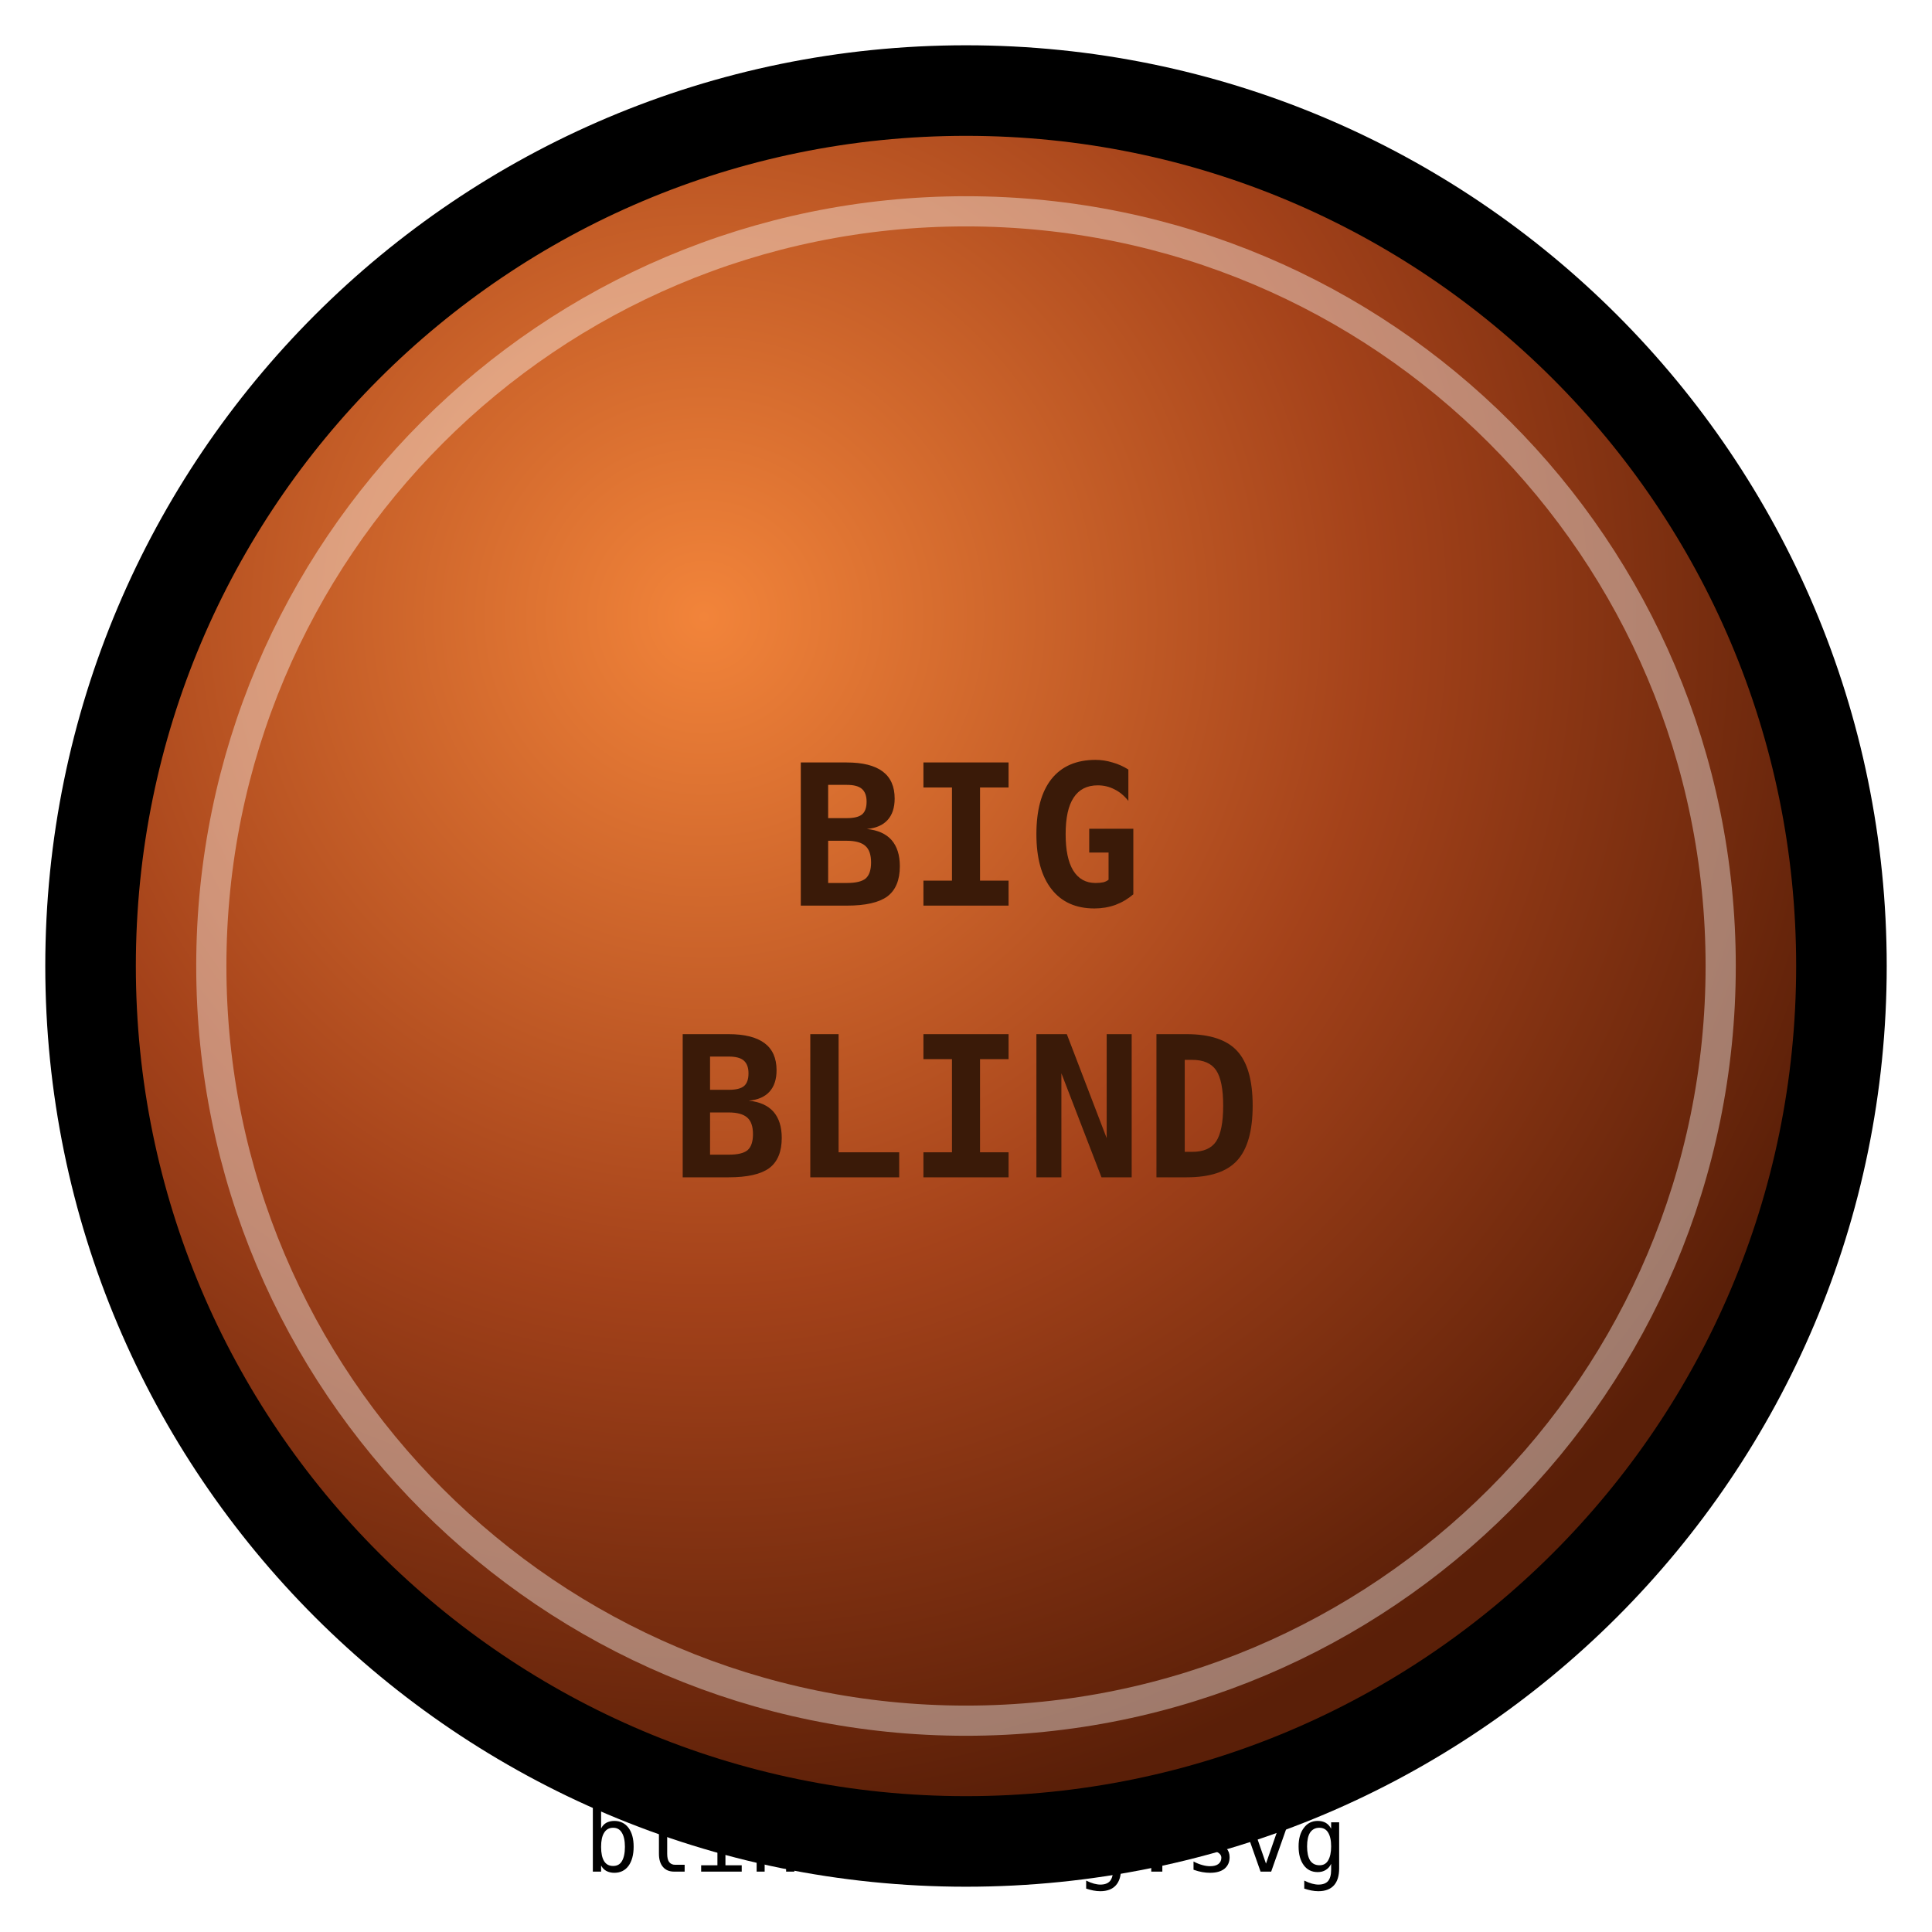
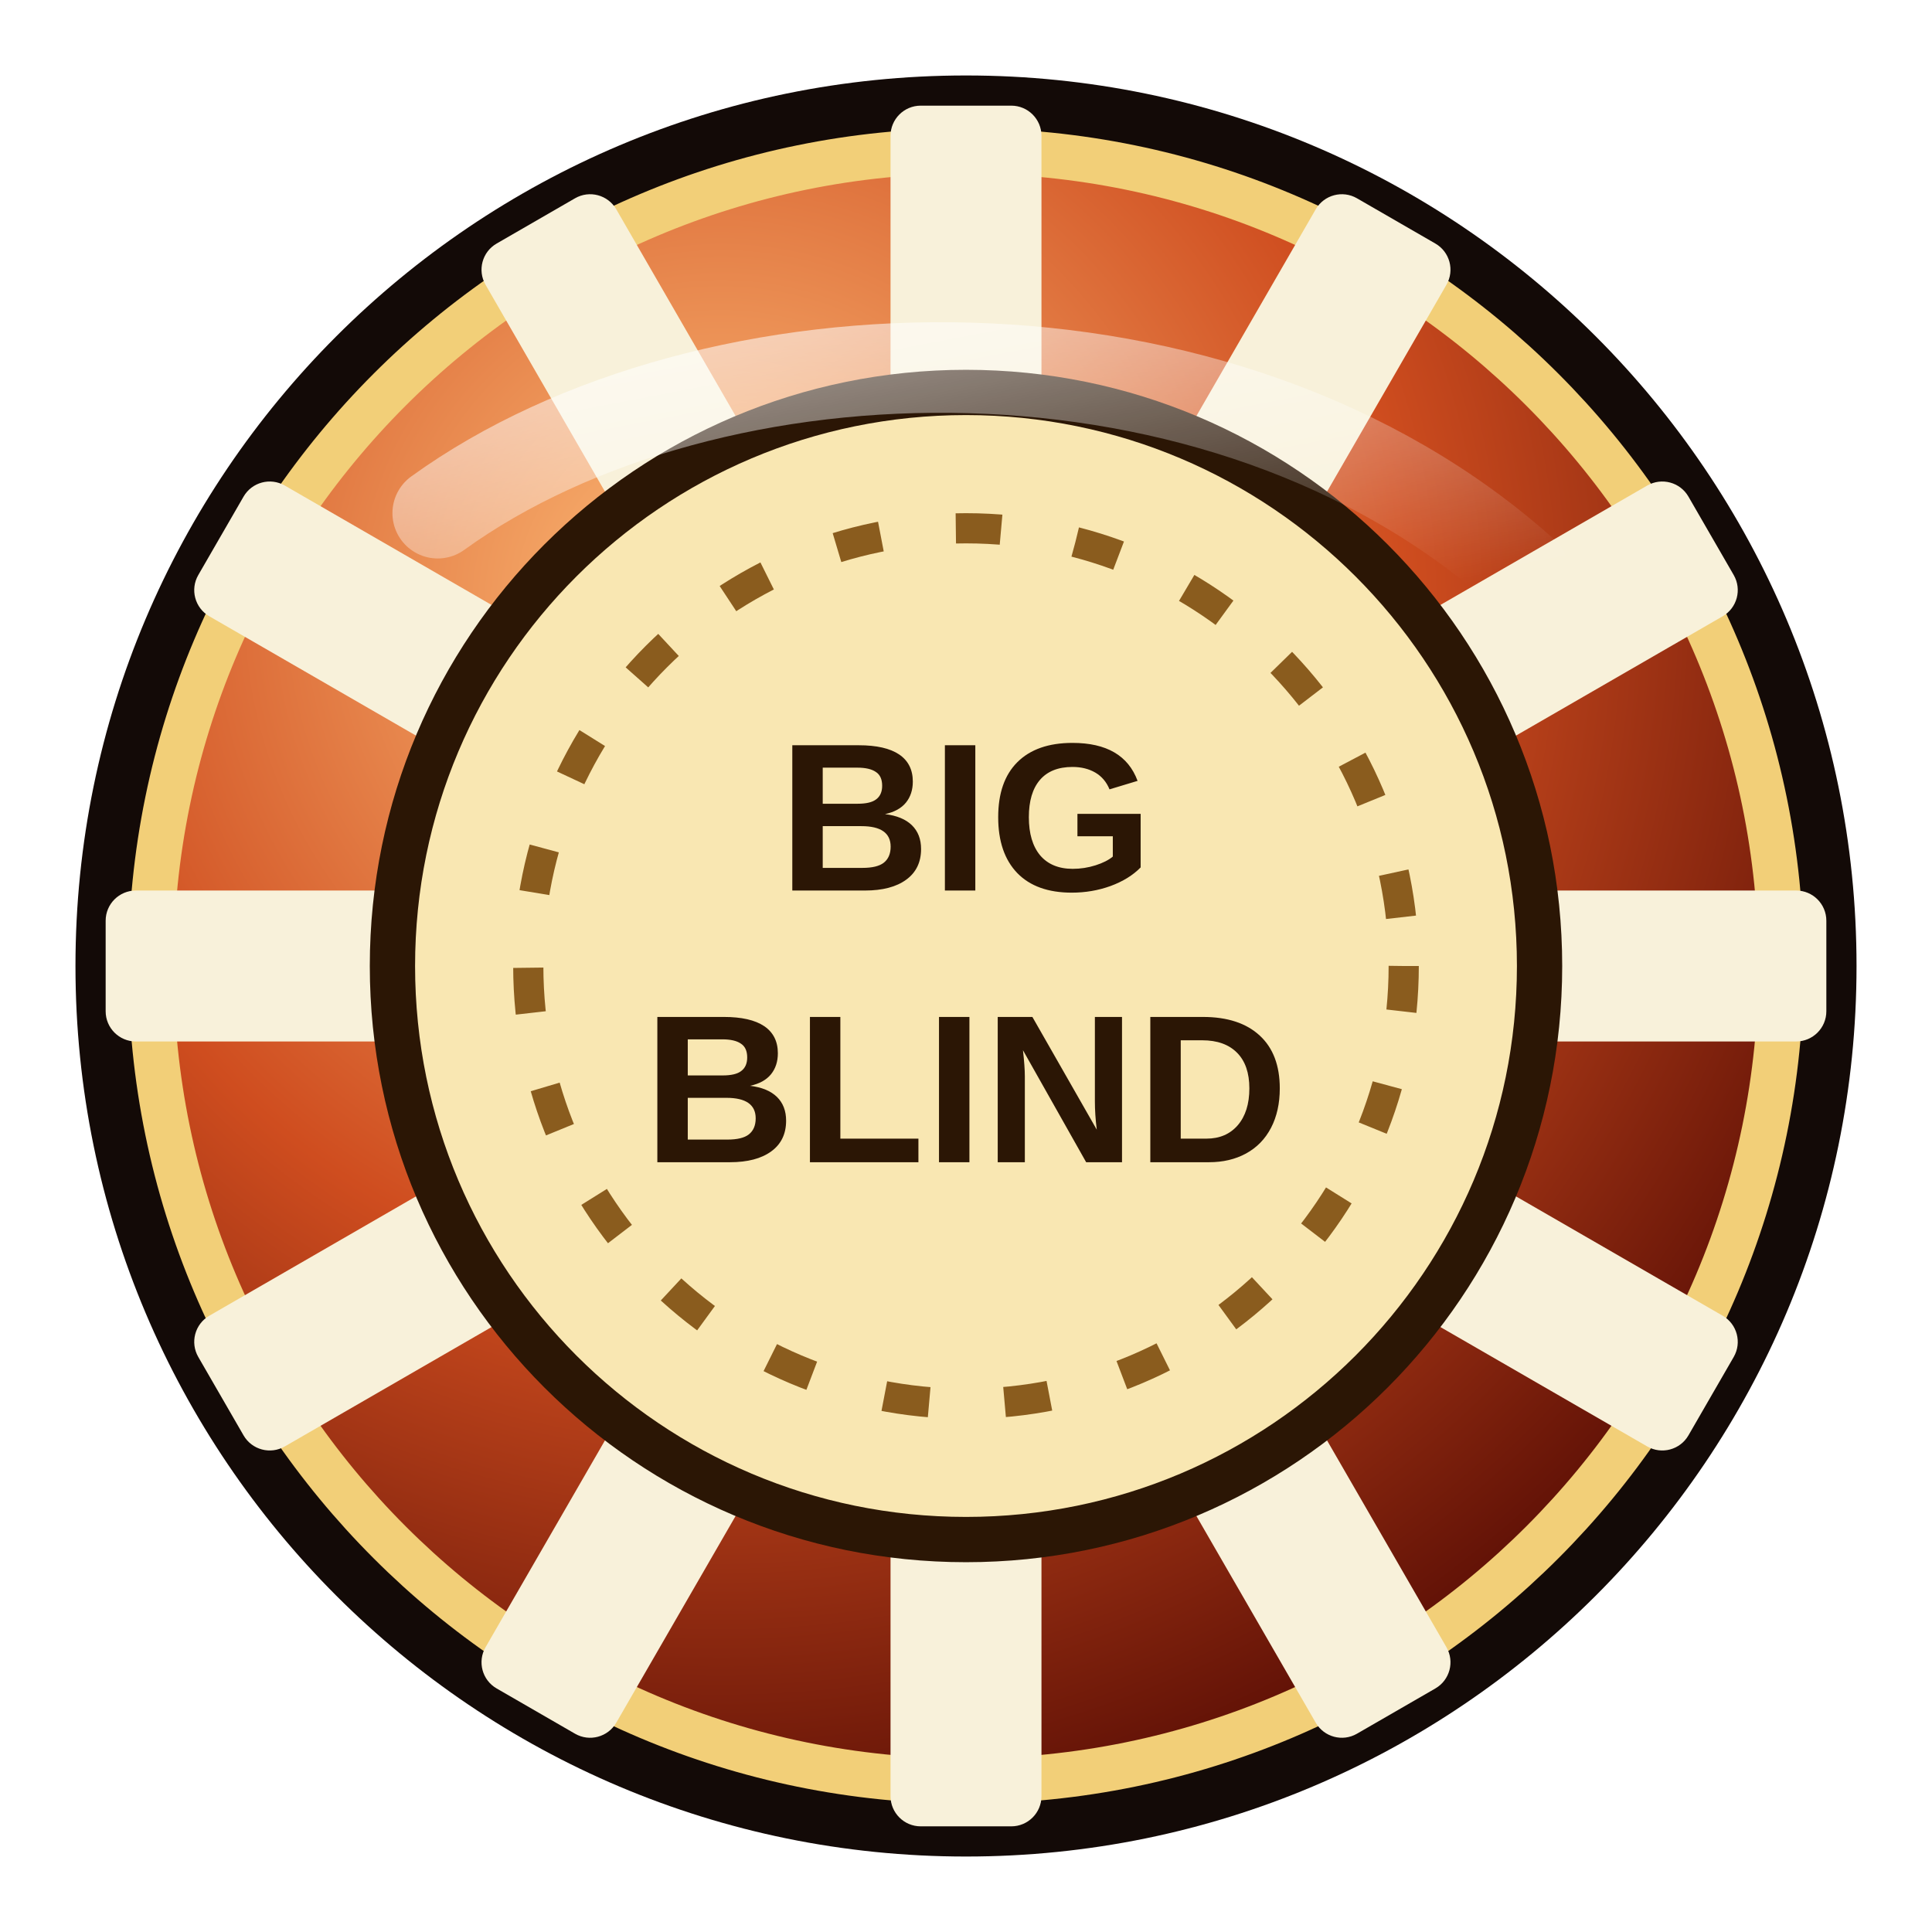
<svg xmlns="http://www.w3.org/2000/svg" viewBox="0 0 128 128" width="128" height="128">
  <defs>
-     <radialGradient id="g" cx="0.35" cy="0.3" r="0.7">
-       <stop offset="0" stop-color="#f2843a" />
-       <stop offset="0.55" stop-color="#a4421a" />
-       <stop offset="1" stop-color="#5a1f08" />
+     <radialGradient id="big-chip" cx="0.35" cy="0.28" r="0.76">
+       <stop offset="0" stop-color="#ffbf7a" />
+       <stop offset="0.55" stop-color="#cf4d1f" />
+       <stop offset="1" stop-color="#601106" />
    </radialGradient>
+     <linearGradient id="big-shine" x1="0" y1="0" x2="1" y2="1">
+       <stop offset="0" stop-color="#ffffff" stop-opacity="0.6" />
+       <stop offset="1" stop-color="#ffffff" stop-opacity="0" />
+     </linearGradient>
  </defs>
-   <circle cx="64" cy="64" r="58" fill="url(#g)" stroke="#000" stroke-width="6" />
-   <circle cx="64" cy="64" r="50" fill="none" stroke="rgba(255,255,255,0.4)" stroke-width="2" />
-   <text x="64" y="60" font-size="13" font-family="'Silkscreen', monospace" font-weight="700" text-anchor="middle" fill="#3a1a08">BIG</text>
-   <text x="64" y="78" font-size="13" font-family="'Silkscreen', monospace" font-weight="700" text-anchor="middle" fill="#3a1a08">BLIND</text>
-   <text x="64" y="124" font-size="6" text-anchor="middle" fill="#000" font-family="monospace">blinds/big.svg</text>
+   <circle cx="64" cy="64" r="59" fill="#130a07" />
+   <circle cx="64" cy="64" r="54" fill="url(#big-chip)" stroke="#f2cf78" stroke-width="3" />
+   <g>
+     <rect x="59" y="7" width="10" height="20" rx="2" fill="#f8f1da" transform="rotate(0 64 64)" />
+     <rect x="59" y="7" width="10" height="20" rx="2" fill="#f8f1da" transform="rotate(30 64 64)" />
+     <rect x="59" y="7" width="10" height="20" rx="2" fill="#f8f1da" transform="rotate(60 64 64)" />
+     <rect x="59" y="7" width="10" height="20" rx="2" fill="#f8f1da" transform="rotate(90 64 64)" />
+     <rect x="59" y="7" width="10" height="20" rx="2" fill="#f8f1da" transform="rotate(120 64 64)" />
+     <rect x="59" y="7" width="10" height="20" rx="2" fill="#f8f1da" transform="rotate(150 64 64)" />
+     <rect x="59" y="7" width="10" height="20" rx="2" fill="#f8f1da" transform="rotate(180 64 64)" />
+     <rect x="59" y="7" width="10" height="20" rx="2" fill="#f8f1da" transform="rotate(210 64 64)" />
+     <rect x="59" y="7" width="10" height="20" rx="2" fill="#f8f1da" transform="rotate(240 64 64)" />
+     <rect x="59" y="7" width="10" height="20" rx="2" fill="#f8f1da" transform="rotate(270 64 64)" />
+     <rect x="59" y="7" width="10" height="20" rx="2" fill="#f8f1da" transform="rotate(300 64 64)" />
+     <rect x="59" y="7" width="10" height="20" rx="2" fill="#f8f1da" transform="rotate(330 64 64)" />
+   </g>
+   <circle cx="64" cy="64" r="38" fill="#f9e7b2" stroke="#2b1605" stroke-width="3" />
+   <circle cx="64" cy="64" r="29" fill="none" stroke="#8a5c1e" stroke-width="2" stroke-dasharray="3 5" />
+   <path d="M29 34 C47 21 81 20 101 38" fill="none" stroke="url(#big-shine)" stroke-width="6" stroke-linecap="round" />
+   <text x="64" y="59" font-size="14" font-family="'Trebuchet MS', Arial, sans-serif" font-weight="900" text-anchor="middle" fill="#2b1605">BIG</text>
+   <text x="64" y="77" font-size="14" font-family="'Trebuchet MS', Arial, sans-serif" font-weight="900" text-anchor="middle" fill="#2b1605">BLIND</text>
</svg>
